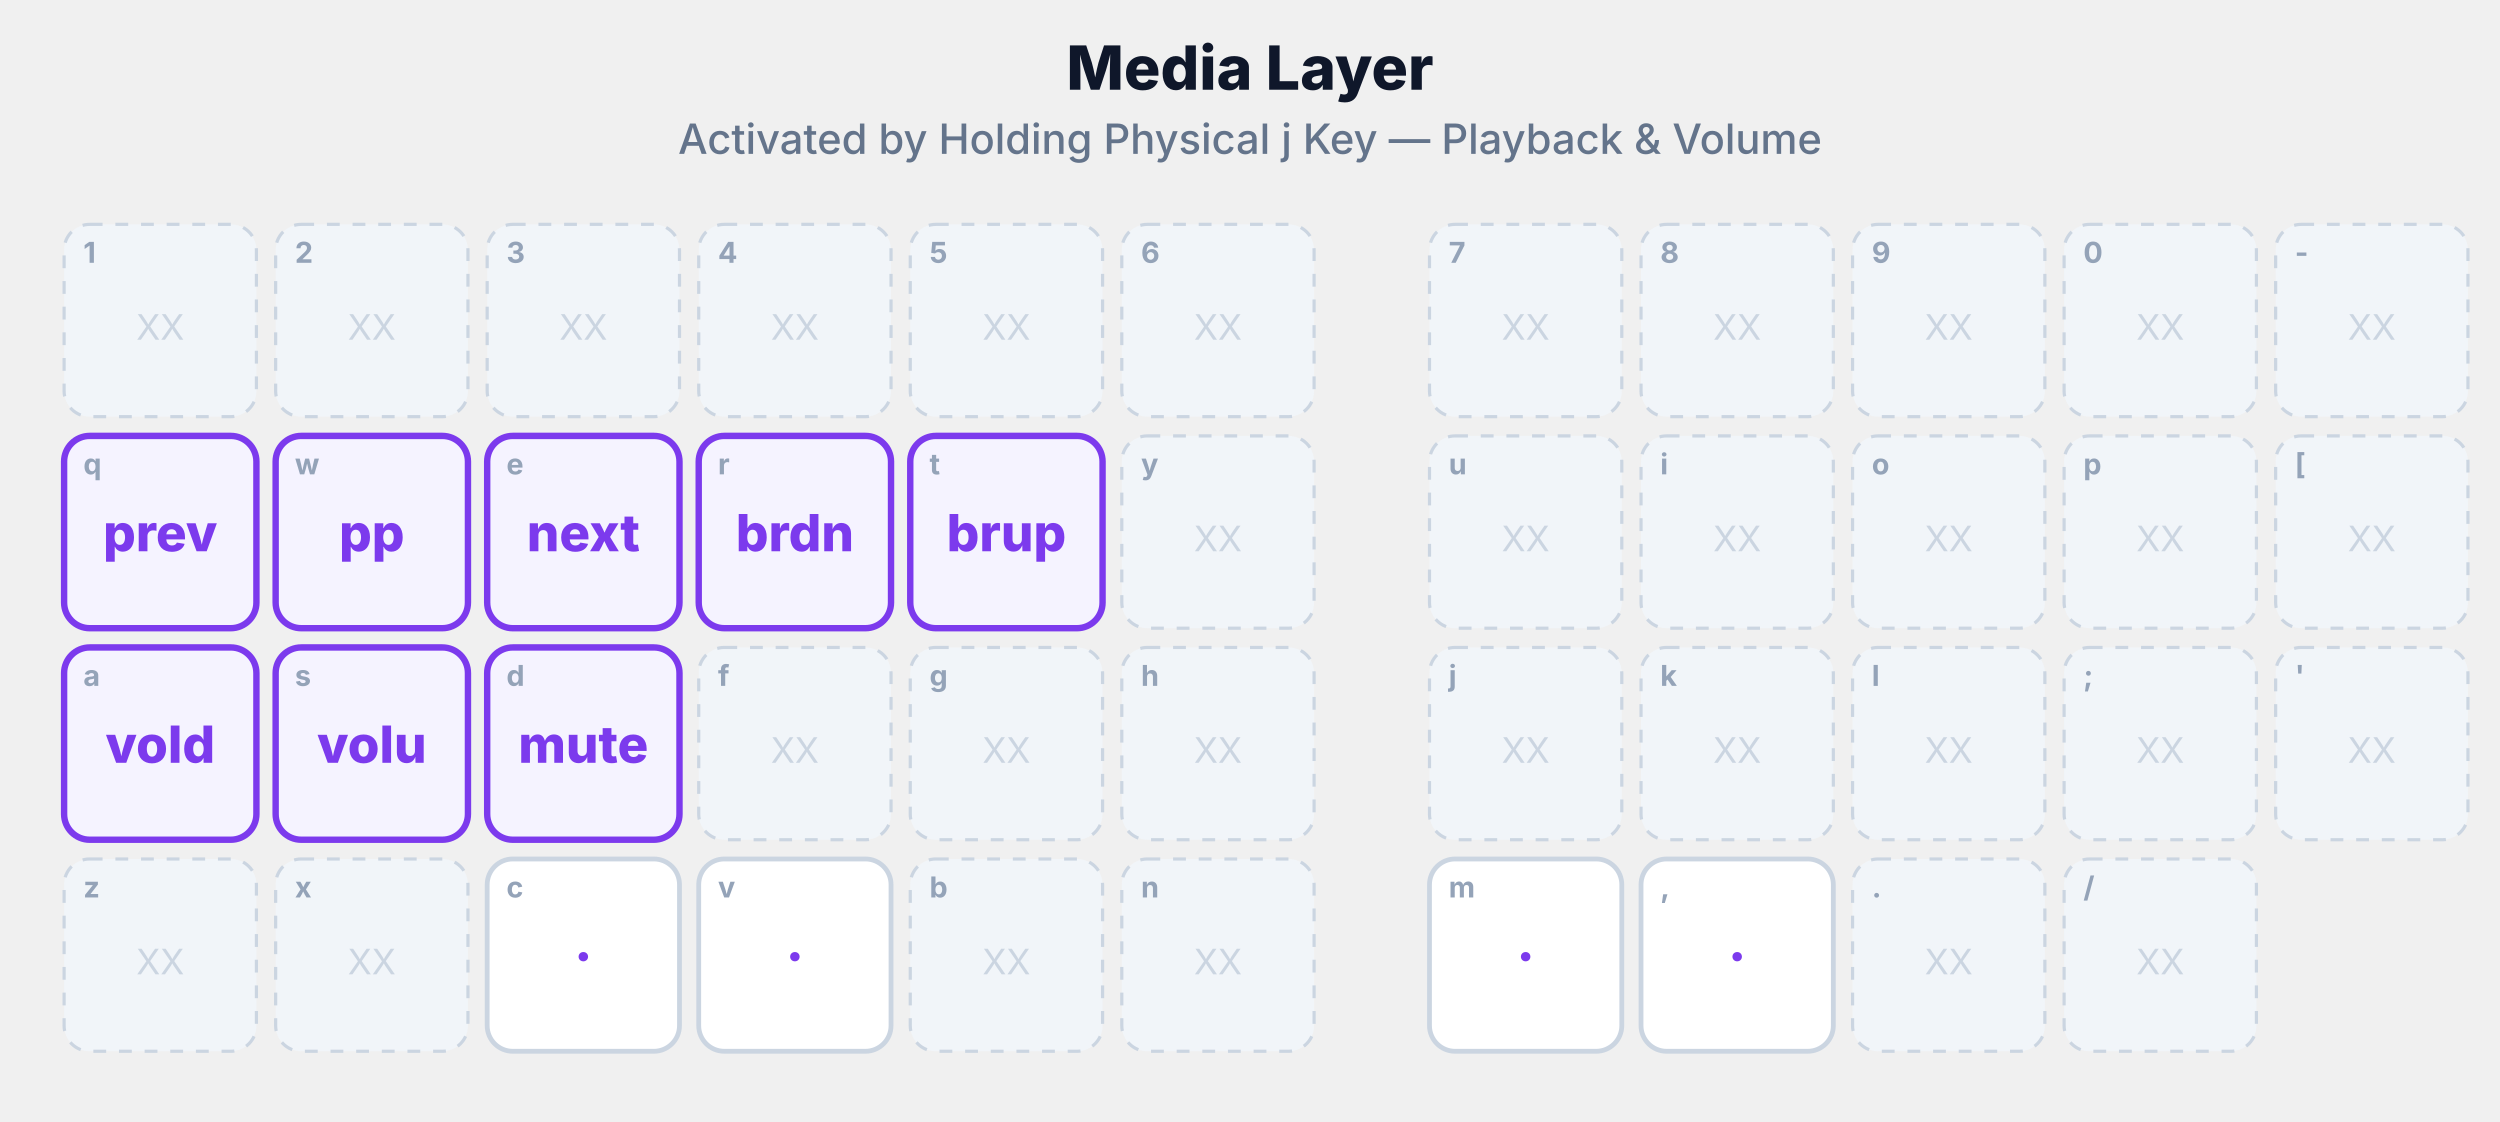
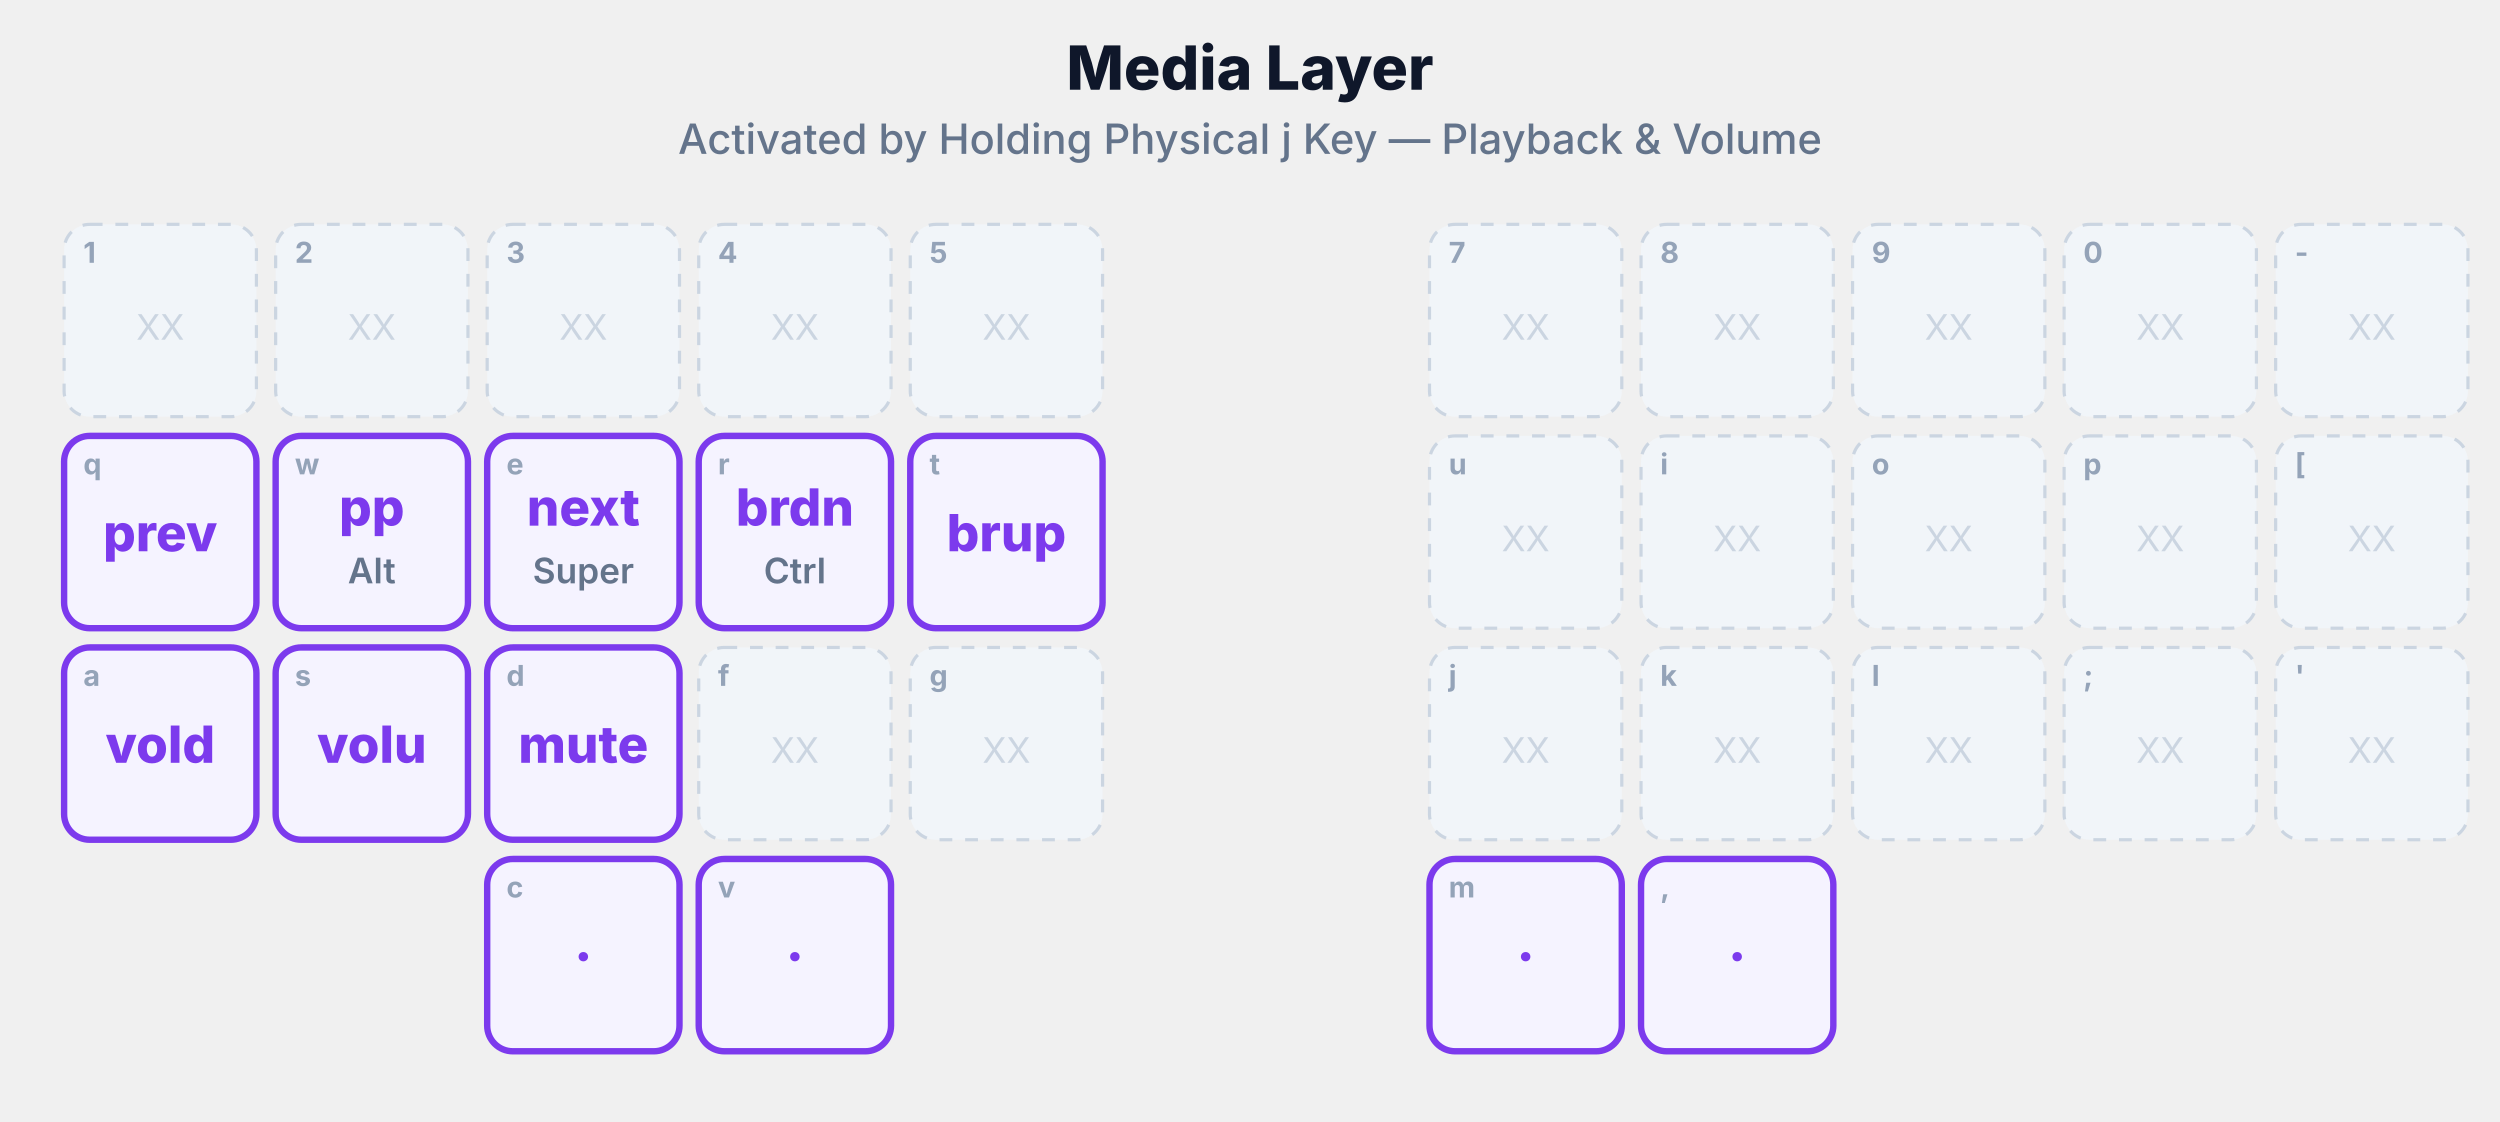
<svg xmlns="http://www.w3.org/2000/svg" viewBox="0 0 780 350">
  <style>
    :root { color-scheme: light dark; }
    rect.key { fill: #ffffff; stroke: #cbd5e1; stroke-width: 1.5px; rx: 8px; ry: 8px; }
    rect.gap { fill: #f1f5f9; stroke: #cbd5e1; stroke-dasharray: 4 4; rx: 8px; ry: 8px; }
    rect.active { fill: #f5f3ff; stroke: #7c3aed; stroke-width: 2px; rx: 8px; ry: 8px; }
    text { font-family: system-ui, -apple-system, sans-serif; text-anchor: middle; }
    text.title { font-size: 19px; font-weight: 800; fill: #0f172a; }
    text.subtitle { font-size: 13px; font-weight: 500; fill: #64748b; }
    text.phys { font-size: 9px; font-weight: 700; fill: #94a3b8; text-anchor: start; }
    text.main { font-size: 16px; font-weight: 800; fill: #7c3aed; }
    text.sub { font-size: 11px; font-weight: 600; fill: #64748b; }
    text.dead { font-size: 11px; fill: #cbd5e1; }
    @media (prefers-color-scheme: dark) {
      rect.key { fill: #1e293b; stroke: #334155; }
      rect.gap { fill: #0f172a; stroke: #334155; }
      rect.active { fill: #2e1065; stroke: #a78bfa; }
      text.title { fill: #f8fafc; }
      text.subtitle { fill: #94a3b8; }
      text.phys { fill: #64748b; }
      text.main { fill: #a78bfa; }
      text.sub { fill: #94a3b8; }
      text.dead { fill: #475569; }
    }
  </style>
  <text x="390" y="28" class="title">Media Layer</text>
  <text x="390" y="48" class="subtitle">Activated by Holding Physical j Key — Playback &amp; Volume</text>
  <g transform="translate(20,70)">
    <rect width="60" height="60" class="gap" />
    <text x="6" y="12" class="phys">1</text>
    <text x="30" y="36" class="dead">XX</text>
  </g>
  <g transform="translate(86,70)">
    <rect width="60" height="60" class="gap" />
    <text x="6" y="12" class="phys">2</text>
    <text x="30" y="36" class="dead">XX</text>
  </g>
  <g transform="translate(152,70)">
    <rect width="60" height="60" class="gap" />
    <text x="6" y="12" class="phys">3</text>
    <text x="30" y="36" class="dead">XX</text>
  </g>
  <g transform="translate(218,70)">
    <rect width="60" height="60" class="gap" />
    <text x="6" y="12" class="phys">4</text>
    <text x="30" y="36" class="dead">XX</text>
  </g>
  <g transform="translate(284,70)">
    <rect width="60" height="60" class="gap" />
    <text x="6" y="12" class="phys">5</text>
    <text x="30" y="36" class="dead">XX</text>
  </g>
-   <g transform="translate(350,70)">
-     <rect width="60" height="60" class="gap" />
-     <text x="6" y="12" class="phys">6</text>
-     <text x="30" y="36" class="dead">XX</text>
-   </g>
  <g transform="translate(446,70)">
    <rect width="60" height="60" class="gap" />
    <text x="6" y="12" class="phys">7</text>
    <text x="30" y="36" class="dead">XX</text>
  </g>
  <g transform="translate(512,70)">
    <rect width="60" height="60" class="gap" />
    <text x="6" y="12" class="phys">8</text>
    <text x="30" y="36" class="dead">XX</text>
  </g>
  <g transform="translate(578,70)">
    <rect width="60" height="60" class="gap" />
    <text x="6" y="12" class="phys">9</text>
    <text x="30" y="36" class="dead">XX</text>
  </g>
  <g transform="translate(644,70)">
    <rect width="60" height="60" class="gap" />
    <text x="6" y="12" class="phys">0</text>
    <text x="30" y="36" class="dead">XX</text>
  </g>
  <g transform="translate(710,70)">
    <rect width="60" height="60" class="gap" />
    <text x="6" y="12" class="phys">-</text>
    <text x="30" y="36" class="dead">XX</text>
  </g>
  <g transform="translate(20,136)">
    <rect width="60" height="60" class="active" />
    <text x="6" y="12" class="phys">q</text>
    <text x="30" y="36" class="main">prev</text>
  </g>
  <g transform="translate(86,136)">
    <rect width="60" height="60" class="active" />
    <text x="6" y="12" class="phys">w</text>
-     <text x="30" y="36" class="main">pp</text>
+     <text x="30" y="28" class="main">pp</text>
+     <text x="30" y="46" class="sub" font-weight="700" fill="#ea580c">Alt</text>
  </g>
  <g transform="translate(152,136)">
    <rect width="60" height="60" class="active" />
    <text x="6" y="12" class="phys">e</text>
-     <text x="30" y="36" class="main">next</text>
+     <text x="30" y="28" class="main">next</text>
+     <text x="30" y="46" class="sub" font-weight="700" fill="#ea580c">Super</text>
  </g>
  <g transform="translate(218,136)">
    <rect width="60" height="60" class="active" />
    <text x="6" y="12" class="phys">r</text>
-     <text x="30" y="36" class="main">brdn</text>
+     <text x="30" y="28" class="main">brdn</text>
+     <text x="30" y="46" class="sub" font-weight="700" fill="#ea580c">Ctrl</text>
  </g>
  <g transform="translate(284,136)">
    <rect width="60" height="60" class="active" />
    <text x="6" y="12" class="phys">t</text>
    <text x="30" y="36" class="main">brup</text>
  </g>
-   <g transform="translate(350,136)">
-     <rect width="60" height="60" class="gap" />
-     <text x="6" y="12" class="phys">y</text>
-     <text x="30" y="36" class="dead">XX</text>
-   </g>
  <g transform="translate(446,136)">
    <rect width="60" height="60" class="gap" />
    <text x="6" y="12" class="phys">u</text>
    <text x="30" y="36" class="dead">XX</text>
  </g>
  <g transform="translate(512,136)">
    <rect width="60" height="60" class="gap" />
    <text x="6" y="12" class="phys">i</text>
    <text x="30" y="36" class="dead">XX</text>
  </g>
  <g transform="translate(578,136)">
    <rect width="60" height="60" class="gap" />
    <text x="6" y="12" class="phys">o</text>
    <text x="30" y="36" class="dead">XX</text>
  </g>
  <g transform="translate(644,136)">
    <rect width="60" height="60" class="gap" />
    <text x="6" y="12" class="phys">p</text>
    <text x="30" y="36" class="dead">XX</text>
  </g>
  <g transform="translate(710,136)">
    <rect width="60" height="60" class="gap" />
    <text x="6" y="12" class="phys">[</text>
    <text x="30" y="36" class="dead">XX</text>
  </g>
  <g transform="translate(20,202)">
    <rect width="60" height="60" class="active" />
    <text x="6" y="12" class="phys">a</text>
    <text x="30" y="36" class="main">vold</text>
  </g>
  <g transform="translate(86,202)">
    <rect width="60" height="60" class="active" />
    <text x="6" y="12" class="phys">s</text>
    <text x="30" y="36" class="main">volu</text>
  </g>
  <g transform="translate(152,202)">
    <rect width="60" height="60" class="active" />
    <text x="6" y="12" class="phys">d</text>
    <text x="30" y="36" class="main">mute</text>
  </g>
  <g transform="translate(218,202)">
    <rect width="60" height="60" class="gap" />
    <text x="6" y="12" class="phys">f</text>
    <text x="30" y="36" class="dead">XX</text>
  </g>
  <g transform="translate(284,202)">
    <rect width="60" height="60" class="gap" />
    <text x="6" y="12" class="phys">g</text>
    <text x="30" y="36" class="dead">XX</text>
  </g>
-   <g transform="translate(350,202)">
-     <rect width="60" height="60" class="gap" />
-     <text x="6" y="12" class="phys">h</text>
-     <text x="30" y="36" class="dead">XX</text>
-   </g>
  <g transform="translate(446,202)">
    <rect width="60" height="60" class="gap" />
    <text x="6" y="12" class="phys">j</text>
    <text x="30" y="36" class="dead">XX</text>
  </g>
  <g transform="translate(512,202)">
    <rect width="60" height="60" class="gap" />
    <text x="6" y="12" class="phys">k</text>
    <text x="30" y="36" class="dead">XX</text>
  </g>
  <g transform="translate(578,202)">
    <rect width="60" height="60" class="gap" />
    <text x="6" y="12" class="phys">l</text>
    <text x="30" y="36" class="dead">XX</text>
  </g>
  <g transform="translate(644,202)">
    <rect width="60" height="60" class="gap" />
    <text x="6" y="12" class="phys">;</text>
    <text x="30" y="36" class="dead">XX</text>
  </g>
  <g transform="translate(710,202)">
    <rect width="60" height="60" class="gap" />
    <text x="6" y="12" class="phys">'</text>
    <text x="30" y="36" class="dead">XX</text>
  </g>
-   <g transform="translate(20,268)">
-     <rect width="60" height="60" class="gap" />
-     <text x="6" y="12" class="phys">z</text>
-     <text x="30" y="36" class="dead">XX</text>
-   </g>
-   <g transform="translate(86,268)">
-     <rect width="60" height="60" class="gap" />
-     <text x="6" y="12" class="phys">x</text>
-     <text x="30" y="36" class="dead">XX</text>
-   </g>
  <g transform="translate(152,268)">
-     <rect width="60" height="60" class="key" />
+     <rect width="60" height="60" class="active" />
    <text x="6" y="12" class="phys">c</text>
    <text x="30" y="36" class="main">·</text>
  </g>
  <g transform="translate(218,268)">
-     <rect width="60" height="60" class="key" />
+     <rect width="60" height="60" class="active" />
    <text x="6" y="12" class="phys">v</text>
    <text x="30" y="36" class="main">·</text>
  </g>
-   <g transform="translate(284,268)">
-     <rect width="60" height="60" class="gap" />
-     <text x="6" y="12" class="phys">b</text>
-     <text x="30" y="36" class="dead">XX</text>
-   </g>
-   <g transform="translate(350,268)">
-     <rect width="60" height="60" class="gap" />
-     <text x="6" y="12" class="phys">n</text>
-     <text x="30" y="36" class="dead">XX</text>
-   </g>
  <g transform="translate(446,268)">
-     <rect width="60" height="60" class="key" />
+     <rect width="60" height="60" class="active" />
    <text x="6" y="12" class="phys">m</text>
    <text x="30" y="36" class="main">·</text>
  </g>
  <g transform="translate(512,268)">
-     <rect width="60" height="60" class="key" />
+     <rect width="60" height="60" class="active" />
    <text x="6" y="12" class="phys">,</text>
    <text x="30" y="36" class="main">·</text>
  </g>
-   <g transform="translate(578,268)">
-     <rect width="60" height="60" class="gap" />
-     <text x="6" y="12" class="phys">.</text>
-     <text x="30" y="36" class="dead">XX</text>
-   </g>
-   <g transform="translate(644,268)">
-     <rect width="60" height="60" class="gap" />
-     <text x="6" y="12" class="phys">/</text>
-     <text x="30" y="36" class="dead">XX</text>
-   </g>
</svg>
